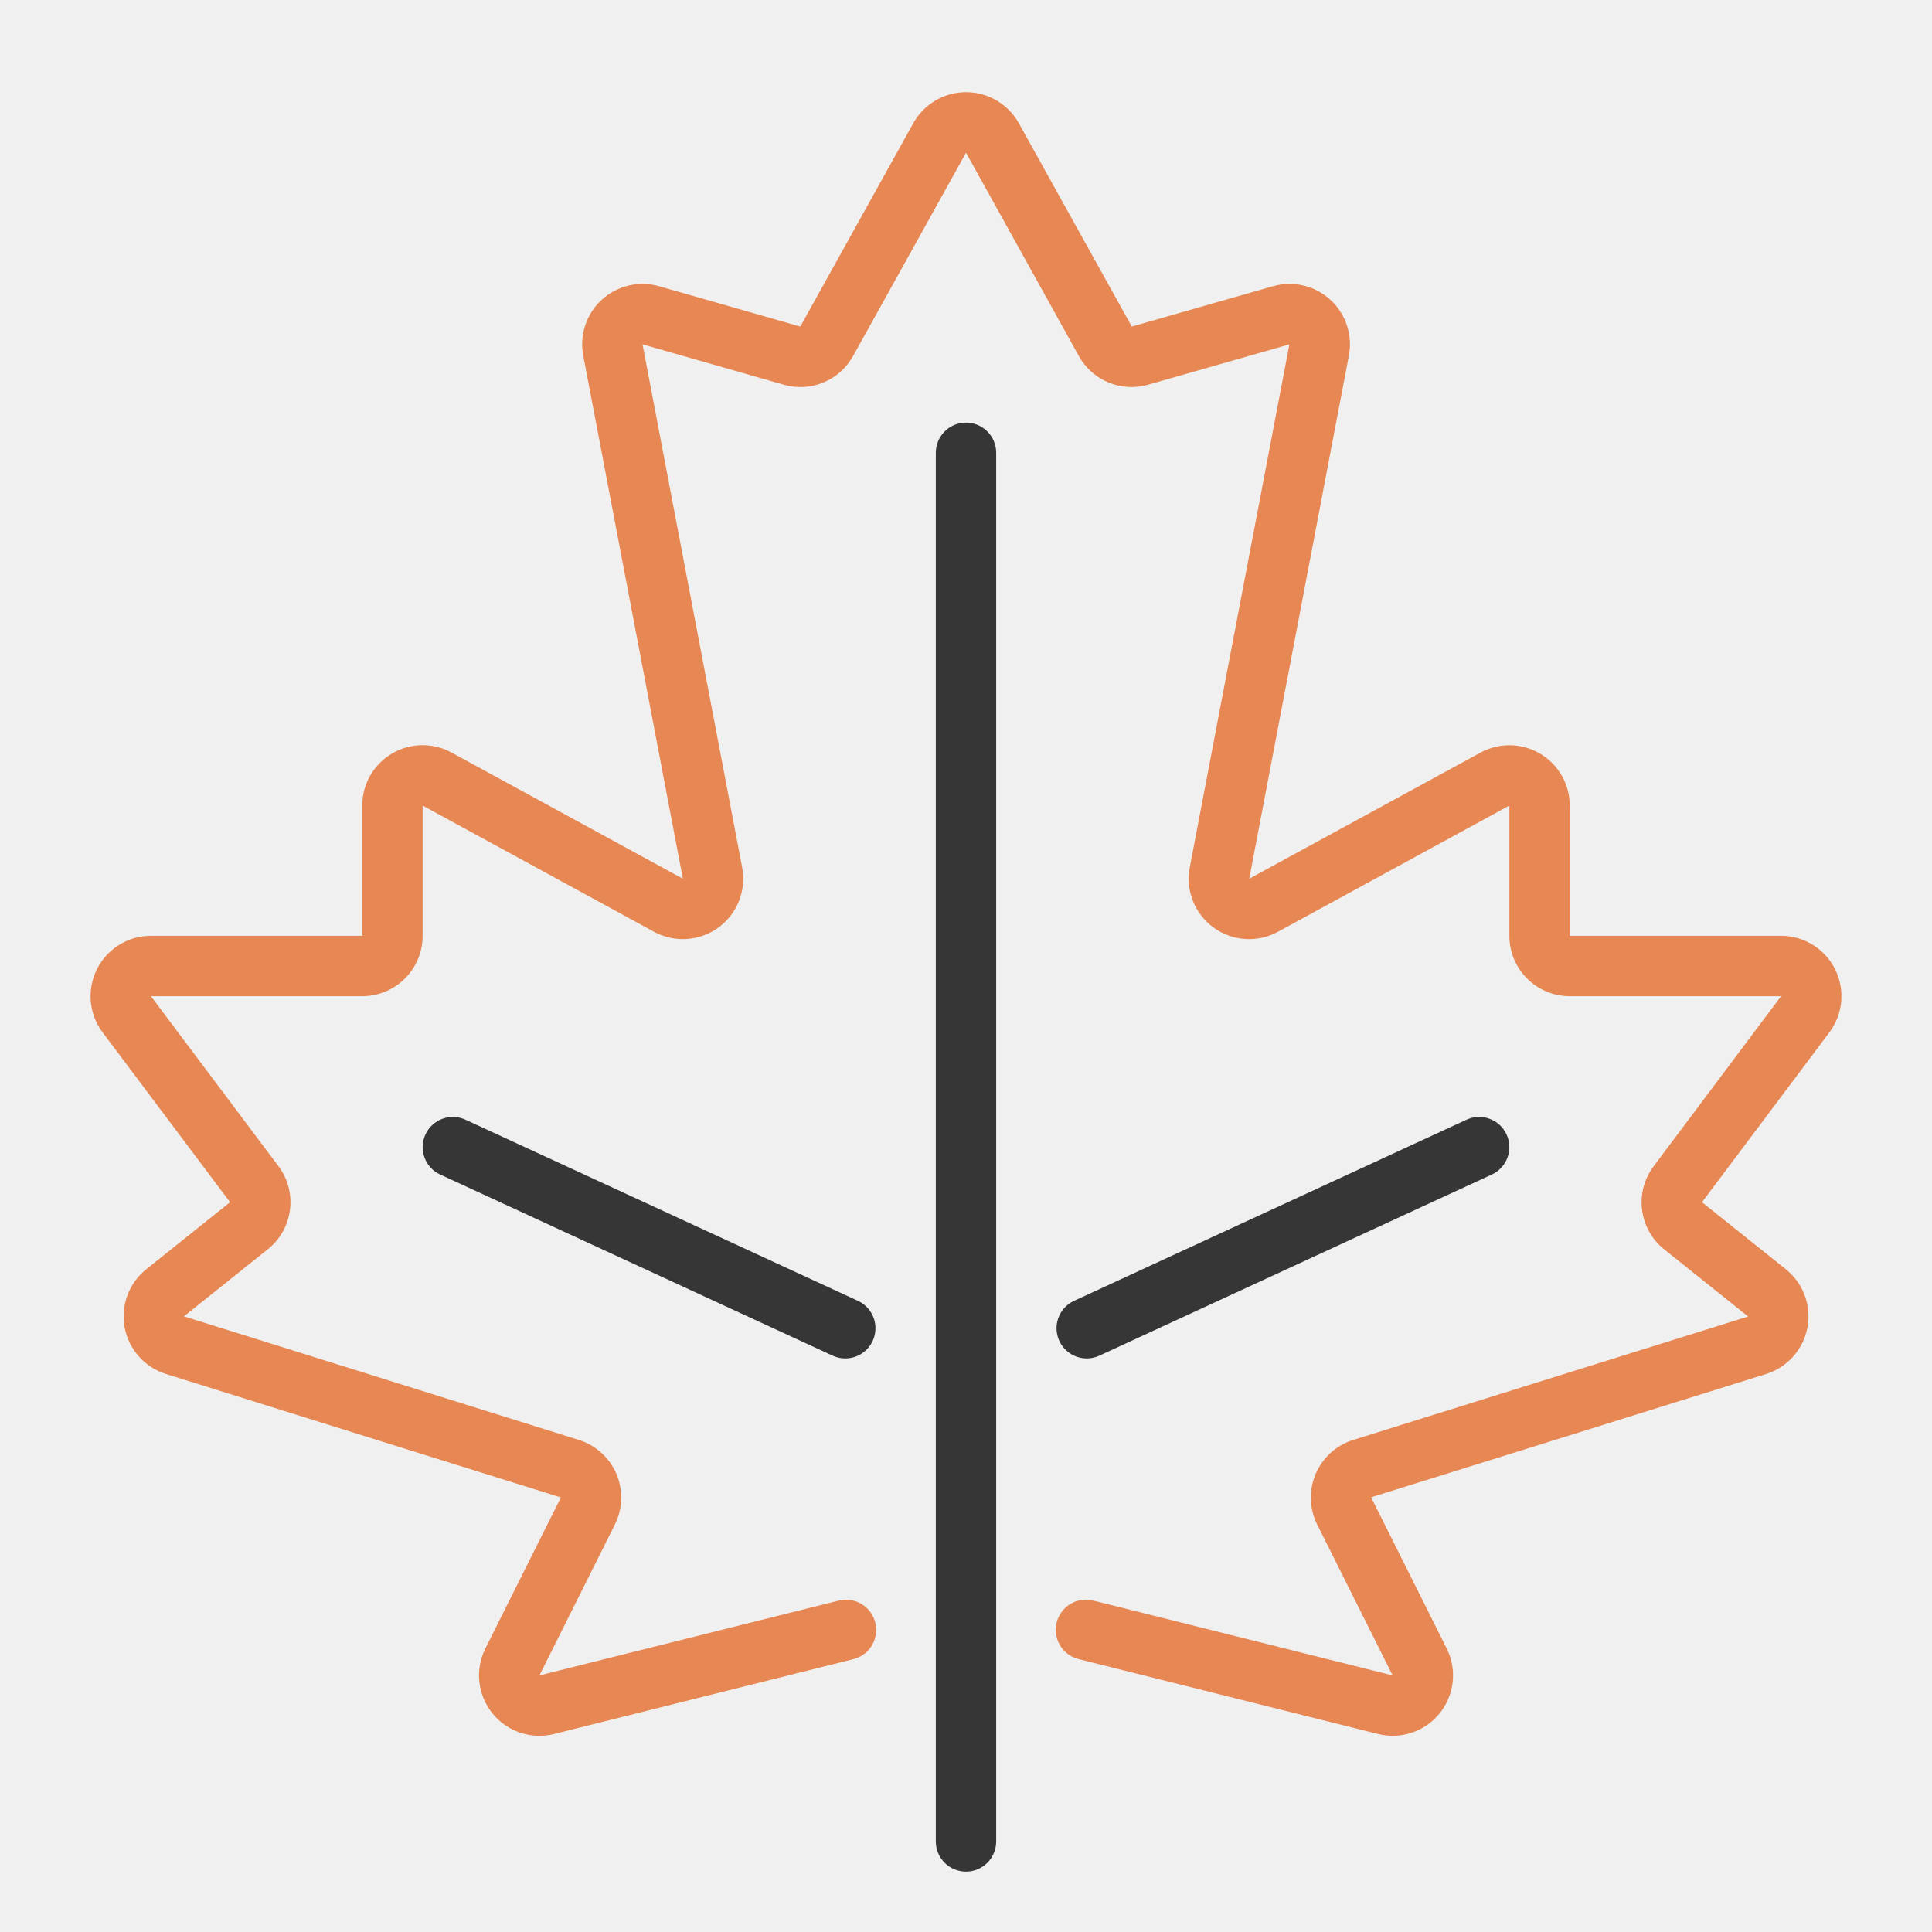
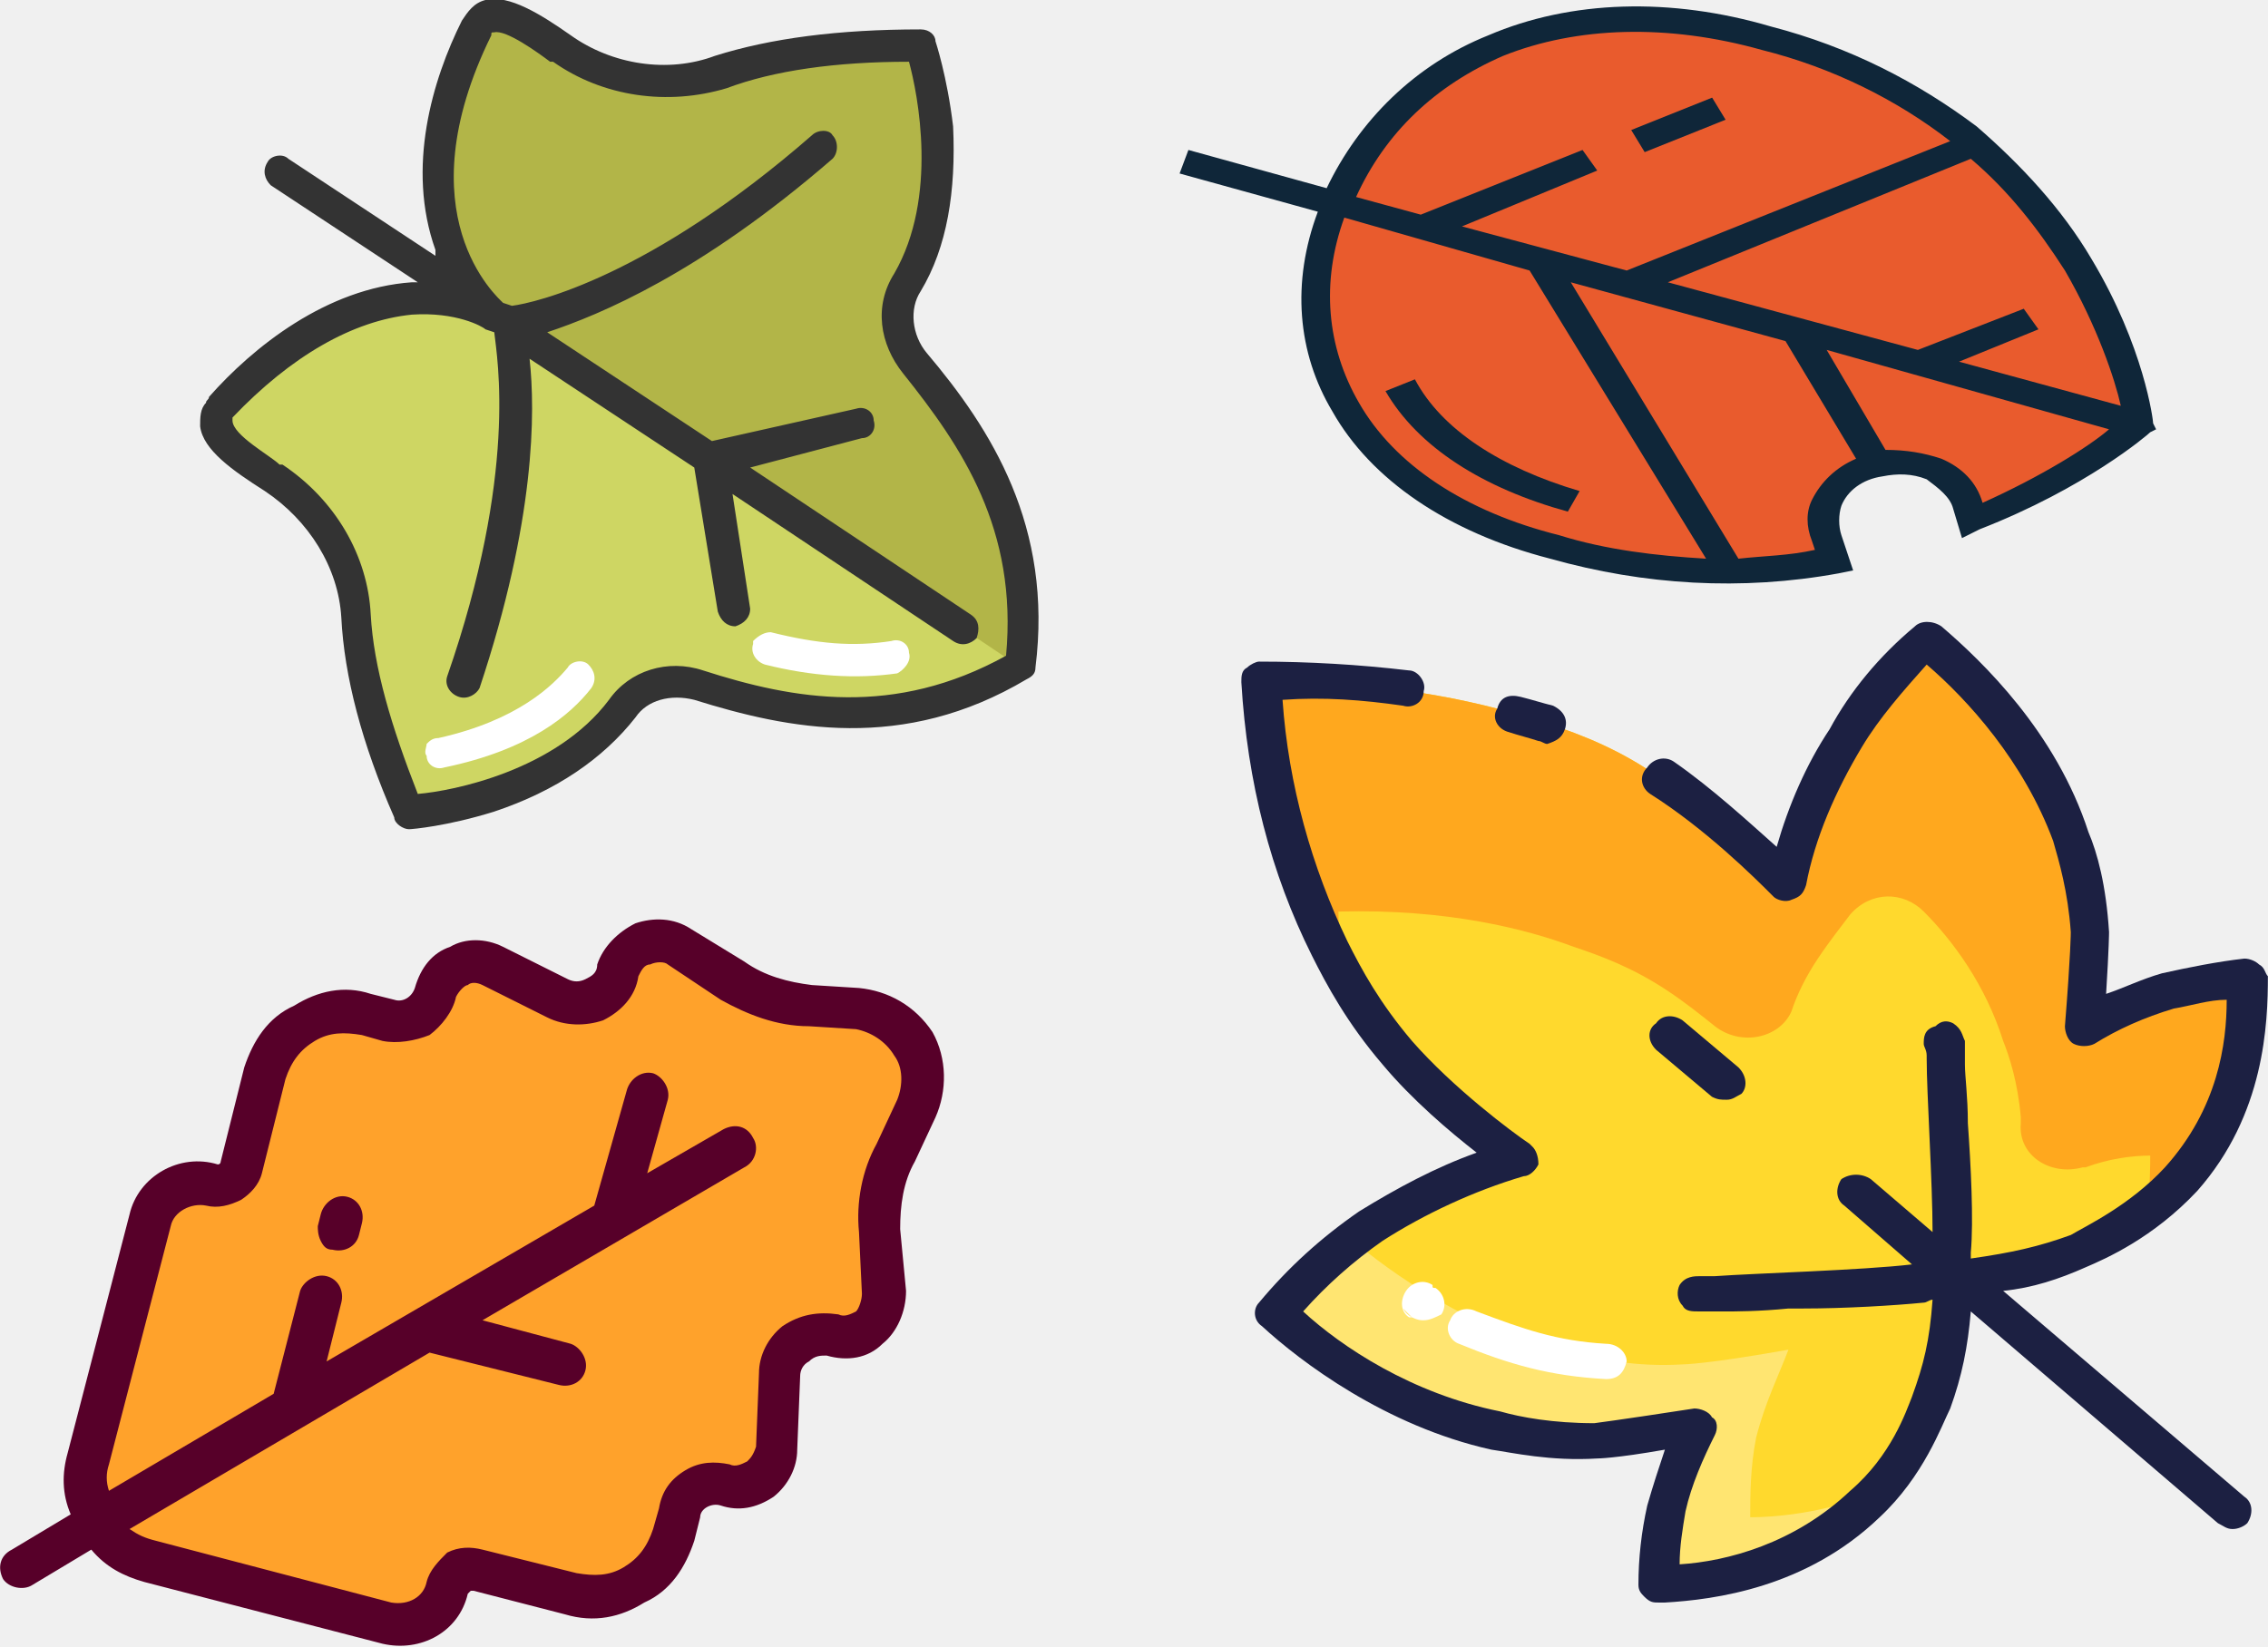
- <svg xmlns="http://www.w3.org/2000/svg" width="64px" height="64px" viewBox="0 0 64 64" id="duotone_outline">
-   <path d="M32,62a1,1,0,0,1-1-1V15a1,1,0,0,1,2,0V61A1,1,0,0,1,32,62Z" style="fill:#363636" />
-   <path d="M46.144,57.5a2.053,2.053,0,0,1-.5-.061l-9.89-2.473a1,1,0,1,1,.484-1.94L46.133,55.5l-2.5-5a2,2,0,0,1,1.193-2.8l13.083-4.089-2.775-2.22a1.993,1.993,0,0,1-.352-2.761L59,33H52a2,2,0,0,1-2-2V26.685l-7.664,4.18a2,2,0,0,1-2.923-2.131l3.3-17.326-4.676,1.335a1.994,1.994,0,0,1-2.3-.951L32,5.059l-3.74,6.733a1.993,1.993,0,0,1-2.3.951l-4.675-1.336,3.3,17.328a2,2,0,0,1-2.923,2.13L14,26.685V31a2,2,0,0,1-2,2H5l4.219,5.625a1.992,1.992,0,0,1-.351,2.761l-2.775,2.22L19.176,47.7a2,2,0,0,1,1.193,2.8l-2.5,5,9.891-2.472a1,1,0,1,1,.484,1.94l-9.89,2.473a2,2,0,0,1-2.274-2.836l2.5-5L5.5,45.516a2,2,0,0,1-.654-3.471l2.775-2.22L3.4,34.2A2,2,0,0,1,5,31h7V26.685a2,2,0,0,1,2.957-1.756l7.664,4.18-3.3-17.327a2,2,0,0,1,2.514-2.3l4.676,1.336,3.741-6.733a2,2,0,0,1,3.5,0l3.74,6.733,4.677-1.336a2,2,0,0,1,2.514,2.3l-3.3,17.327,7.665-4.18A2,2,0,0,1,52,26.685V31h7a2,2,0,0,1,1.6,3.2l-4.219,5.625,2.776,2.22a2,2,0,0,1-.653,3.471L45.42,49.6l2.5,5a2,2,0,0,1-1.778,2.9Z" style="fill:#e78753" />
-   <path d="M36,45a1,1,0,0,1-.42-1.908l13-6a1,1,0,1,1,.838,1.816l-13,6A.99.99,0,0,1,36,45Z" style="fill:#363636" />
-   <path d="M28,45a.99.99,0,0,1-.418-.092l-13-6a1,1,0,1,1,.838-1.816l13,6A1,1,0,0,1,28,45Z" style="fill:#363636" />
+ <svg xmlns="http://www.w3.org/2000/svg" xml:space="preserve" width="800px" height="581px" version="1.1" style="shape-rendering:geometricPrecision; text-rendering:geometricPrecision; image-rendering:optimizeQuality; fill-rule:evenodd; clip-rule:evenodd" viewBox="0 0 771 560">
+   <defs>
+     <style type="text/css">
+    
+     .fil9 {fill:#0F2639}
+     .fil7 {fill:#1C2042}
+     .fil3 {fill:#333333}
+     .fil11 {fill:#570029}
+     .fil1 {fill:#B2B548}
+     .fil0 {fill:#CED663}
+     .fil8 {fill:#E95B2D}
+     .fil10 {fill:#FFA22B}
+     .fil6 {fill:#FFA81E}
+     .fil4 {fill:#FFD92D}
+     .fil5 {fill:#FFE571}
+     .fil2 {fill:white}
+    
+   </style>
+   </defs>
+   <g id="Слой_x0020_1">
+     <g id="_918614960">
+       <path class="fil0" d="M139 276c-13,-29 -17,-50 -18,-66 -1,-20 -12,-37 -28,-47 -9,-6 -25,-16 -18,-24 51,-56 93,-32 93,-32 0,0 -39,-30 -6,-98 5,-10 20,2 29,7 16,11 36,15 54,8 15,-5 37,-9 68,-9 0,0 15,47 -5,81 -5,9 -4,20 3,27 21,25 42,56 36,104 -42,23 -79,16 -110,6 -9,-3 -20,0 -26,8 -23,31 -72,35 -72,35z" />
+       <path class="fil1" d="M347 227l-179 -120c0,0 -39,-30 -6,-98 5,-10 20,2 29,7 16,11 36,15 54,8 15,-5 37,-9 68,-9 0,0 15,47 -5,81 -5,9 -4,20 3,27 21,25 42,56 36,104z" />
+       <g>
+         <path class="fil2" d="M256 218c2,-2 4,-3 6,-3 16,4 28,5 41,3 3,-1 6,1 6,4 1,3 -2,6 -4,7 -14,2 -29,1 -45,-3 -3,-1 -5,-4 -4,-7 0,0 0,-1 0,-1z" />
+         <path class="fil2" d="M145 253c1,-1 2,-2 4,-2 27,-6 39,-18 44,-24 1,-2 5,-3 7,-1 2,2 3,5 1,8 -7,9 -21,21 -50,27 -3,1 -6,-1 -6,-4 -1,-1 0,-3 0,-4z" />
+       </g>
+       <path class="fil3" d="M139 282c1,0 13,-1 29,-6 21,-7 37,-18 48,-32 4,-6 12,-8 20,-6 32,10 71,18 113,-7 2,-1 3,-2 3,-4 6,-48 -15,-81 -37,-107 -5,-6 -6,-15 -2,-21 9,-15 12,-34 11,-56 -2,-17 -6,-29 -6,-29 0,-2 -2,-4 -5,-4 -28,0 -51,3 -70,9 -16,6 -35,3 -49,-7l0 0c-10,-7 -21,-14 -29,-12 -4,1 -6,4 -8,7 -10,20 -19,50 -9,78 0,1 0,2 0,2l-50 -33c-2,-2 -6,-1 -7,1 -2,3 -1,6 1,8l50 33c0,0 -1,0 -2,0 -29,2 -54,22 -69,39 0,1 -1,1 -1,2 -2,2 -2,5 -2,8 1,8 11,15 22,22l0 0c15,10 25,26 26,43 1,20 7,43 18,68 0,2 3,4 5,4zm-13 -73c-1,-20 -12,-39 -30,-51l-1 0c-3,-3 -16,-10 -16,-15 0,0 0,0 0,-1 20,-21 41,-33 61,-35 15,-1 24,4 25,5l3 1c1,9 8,48 -16,117 -1,3 1,6 4,7 3,1 6,-1 7,-3 19,-57 19,-94 17,-112l56 37 8 49c1,3 3,5 6,5 3,-1 5,-3 5,-6l-6 -39 75 50c3,2 6,1 8,-1 1,-3 1,-6 -2,-8l-75 -50 38 -10c3,0 5,-3 4,-6 0,-3 -3,-5 -6,-4l-49 11 -56 -37c18,-6 52,-20 97,-59 2,-2 2,-6 0,-8 -1,-2 -5,-2 -7,0 -55,48 -94,57 -102,58l-3 -1c-2,-2 -34,-30 -4,-91 0,-1 0,-1 1,-1 4,-1 15,7 19,10l1 0c17,12 39,15 59,9 16,-6 37,-9 62,-9 3,11 10,46 -5,72 -7,11 -5,24 3,34 20,25 39,53 35,96 -38,21 -72,15 -103,5 -12,-4 -25,0 -32,10 -18,24 -53,31 -65,32 -9,-23 -15,-43 -16,-61z" />
+       <g>
+    </g>
+       <g>
+    </g>
+       <g>
+    </g>
+       <g>
+    </g>
+       <g>
+    </g>
+       <g>
+    </g>
+       <g>
+    </g>
+       <g>
+    </g>
+       <g>
+    </g>
+       <g>
+    </g>
+       <g>
+    </g>
+       <g>
+    </g>
+       <g>
+    </g>
+       <g>
+    </g>
+       <g>
+    </g>
+     </g>
+     <g id="_917460896">
+       <path class="fil4" d="M764 333c-7,0 -16,1 -27,4 -12,4 -21,9 -28,13 2,-26 2,-33 2,-33 -1,-15 -4,-25 -7,-32 -11,-35 -39,-60 -48,-67 -9,7 -19,18 -28,33 -12,19 -18,37 -20,49 -1,0 -21,-21 -43,-35 -14,-10 -27,-15 -39,-19 -18,-6 -52,-15 -97,-14 2,43 15,73 24,90 5,11 11,23 22,36 17,19 41,36 42,36 -13,4 -32,10 -51,23 -14,10 -25,21 -32,30 9,7 37,32 75,40 7,1 19,4 34,3 0,0 8,-1 34,-5 -3,7 -7,16 -10,28 -2,10 -3,19 -3,26 11,0 45,-3 70,-27 14,-14 20,-29 23,-35 5,-13 6,-24 7,-42 18,-2 30,-4 43,-10 7,-3 22,-10 35,-24 23,-27 23,-59 22,-68z" />
+       <path class="fil5" d="M595 516c0,-7 0,-17 2,-27 3,-12 8,-22 11,-30 -28,5 -36,5 -36,5 -16,1 -28,-2 -36,-3 -36,-8 -64,-29 -76,-39 -11,8 -20,17 -26,25 9,7 37,32 75,40 7,1 19,4 34,3 0,0 8,-1 34,-5 -3,7 -7,16 -10,28 -2,10 -3,19 -3,26 11,0 45,-3 70,-27 2,-2 4,-4 5,-5 -19,8 -37,9 -44,9z" />
+       <path class="fil6" d="M737 337c-12,4 -21,9 -28,13 2,-26 2,-33 2,-33 -1,-15 -4,-25 -7,-32 -11,-35 -39,-60 -48,-67 -9,7 -19,18 -28,33 -12,19 -18,37 -20,49 -1,0 -21,-21 -43,-35 -14,-10 -27,-15 -39,-19 -18,-6 -52,-15 -97,-14 2,43 15,73 24,90 1,3 2,6 4,9 -1,-7 -2,-14 -2,-21 0,0 0,0 0,0 37,-1 64,6 80,12 9,3 20,7 32,15 6,4 11,8 16,12 9,7 22,4 26,-5 2,-6 5,-12 9,-18 4,-6 8,-11 11,-15 7,-8 18,-8 25,-1 10,10 21,25 27,44 2,5 5,14 6,26 0,0 0,1 0,2 -1,11 10,18 21,15 0,0 0,0 1,0 8,-3 16,-4 22,-4 0,3 0,10 -1,19 4,-3 8,-7 12,-11 23,-27 23,-59 22,-68 -7,0 -16,1 -27,4z" />
+       <g>
+         <path class="fil2" d="M484 449c-1,0 -2,0 -4,-1 0,0 -2,-1 -3,-3 1,1 2,2 3,3l-1 0c-3,-2 -3,-6 -1,-9 2,-3 6,-4 9,-2 0,1 0,1 1,1l0 0c3,2 4,6 2,9 -2,1 -4,2 -6,2z" />
+         <path class="fil2" d="M546 469c0,0 0,0 0,0 -19,-1 -33,-5 -50,-12 -3,-1 -5,-5 -3,-8 1,-3 5,-5 9,-3 16,6 27,10 44,11 4,0 7,3 7,6 -1,4 -3,6 -7,6z" />
+       </g>
+       <g>
+         <path class="fil7" d="M513 249c3,1 7,2 10,3 1,0 2,1 3,1 3,-1 5,-2 6,-5 1,-3 0,-6 -4,-8 -4,-1 -7,-2 -11,-3 -4,-1 -7,0 -8,4 -2,3 0,7 4,8z" />
+         <path class="fil7" d="M681 439c10,-1 19,-4 28,-8 7,-3 23,-10 38,-26 23,-26 24,-57 24,-73 -1,-1 -1,-3 -3,-4 -1,-1 -3,-2 -5,-2 -9,1 -19,3 -28,5 -7,2 -13,5 -19,7 1,-16 1,-21 1,-21 -1,-16 -4,-27 -7,-34 -11,-34 -36,-58 -50,-70 -3,-2 -7,-2 -9,0 -12,10 -22,22 -29,35 -8,12 -14,26 -18,40 -9,-8 -22,-20 -35,-29 -3,-2 -7,-1 -9,2 -3,3 -2,7 1,9 19,12 36,29 41,34 0,0 1,1 1,1 1,1 4,2 6,1 3,-1 4,-2 5,-5 3,-16 10,-32 19,-47 6,-10 14,-19 22,-28 14,12 33,33 43,60 2,7 5,17 6,31 0,0 0,7 -2,32 0,2 1,5 3,6 2,1 5,1 7,0 8,-5 17,-9 27,-12 6,-1 12,-3 18,-3 0,15 -3,37 -21,57 -12,13 -27,20 -32,23 -11,4 -20,6 -34,8 0,-1 0,-2 0,-2 1,-11 0,-30 -1,-44 0,-9 -1,-16 -1,-20 0,-3 0,-5 0,-6 0,-1 0,-2 0,-2 0,0 0,0 0,0 0,0 0,0 0,0 -1,-2 -1,-4 -4,-6 -2,-1 -4,-1 -6,1 -4,1 -4,4 -4,6 0,1 1,2 1,4 0,0 0,0 0,1 0,12 2,42 2,59l-21 -18c-3,-2 -7,-2 -10,0 -2,3 -2,7 1,9l23 20c-17,2 -53,3 -67,4 -1,0 -1,0 -1,0 -2,0 -3,0 -4,0 -2,0 -5,0 -7,3 -1,2 -1,5 1,7 1,2 3,2 6,2 0,0 0,0 0,0 0,0 1,0 2,0 1,0 4,0 6,0 4,0 12,0 22,-1 1,0 3,0 5,0 14,0 31,-1 41,-2 1,0 2,-1 3,-1 -1,14 -3,22 -7,33 -2,5 -7,20 -21,32 -19,18 -42,24 -58,25 0,-6 1,-12 2,-18 2,-9 6,-18 10,-26 1,-2 1,-5 -1,-6 -1,-2 -4,-3 -6,-3 -26,4 -34,5 -34,5 -14,0 -25,-2 -32,-4 -30,-6 -54,-22 -67,-34 8,-9 17,-17 27,-24 14,-9 31,-17 48,-22 2,0 4,-2 5,-4 0,-3 -1,-5 -2,-6 0,0 -1,-1 -1,-1 -6,-4 -26,-19 -40,-35 -11,-13 -17,-24 -22,-34 -12,-25 -20,-53 -22,-82 14,-1 27,0 41,2 3,1 7,-1 7,-5 1,-3 -2,-7 -5,-7 -17,-2 -34,-3 -51,-3 -1,0 -3,1 -4,2 -2,1 -2,3 -2,5 2,34 10,65 24,93 5,10 12,23 24,37 10,12 23,23 32,30 -14,5 -27,12 -40,20 -13,9 -24,19 -34,31 -2,2 -2,6 1,8 13,12 42,34 78,42 7,1 20,4 36,3 0,0 6,0 23,-3 -2,6 -4,12 -6,19 -2,9 -3,18 -3,27 0,2 1,3 2,4 2,2 3,2 5,2 1,0 1,0 2,0 17,-1 48,-5 73,-29 15,-14 21,-31 24,-37 4,-11 6,-21 7,-33l84 72c2,1 3,2 5,2 2,0 4,-1 5,-2 2,-3 2,-7 -1,-9l-82 -70z" />
+         <path class="fil7" d="M587 374c2,0 3,-1 5,-2 2,-2 2,-6 -1,-9l-19 -16c-3,-2 -7,-2 -9,1 -3,2 -3,6 0,9l19 16c2,1 3,1 5,1z" />
+       </g>
+       <g>
+    </g>
+       <g>
+    </g>
+       <g>
+    </g>
+       <g>
+    </g>
+       <g>
+    </g>
+       <g>
+    </g>
+       <g>
+    </g>
+       <g>
+    </g>
+       <g>
+    </g>
+       <g>
+    </g>
+       <g>
+    </g>
+       <g>
+    </g>
+       <g>
+    </g>
+       <g>
+    </g>
+       <g>
+    </g>
+     </g>
+     <g id="_686703232">
+       <g>
+         <path class="fil8" d="M621 183c-4,-11 4,-22 17,-25 14,-3 27,3 31,14l2 5c35,-15 56,-33 56,-33 0,0 -13,-100 -126,-131 -71,-20 -127,8 -147,56 -20,48 4,98 74,117 35,10 67,10 95,5l-2 -8z" />
+         <path class="fil9" d="M625 195l5 -1 -4 -12c-1,-3 -1,-7 0,-10 2,-5 7,-9 14,-10 5,-1 10,-1 15,1 4,3 8,6 9,10l3 10 6 -3c36,-14 57,-32 58,-33l2 -1 -1 -2c0,-1 -3,-26 -21,-56 -10,-17 -24,-32 -39,-45 -20,-15 -43,-27 -70,-34 -34,-10 -68,-9 -96,3 -25,10 -44,29 -55,52l-47 -13 -3 8 47 13c-9,24 -7,48 5,68 13,23 39,41 74,50 32,9 65,11 98,5zm-9 -25c-2,4 -2,9 0,14l1 3c-9,2 -17,2 -26,3l-57 -94 73 20 24 40c-7,3 -12,8 -15,14zm44 -14c-6,-2 -12,-3 -19,-3l-20 -34 96 27c-7,6 -23,16 -43,25 -2,-7 -7,-12 -14,-15zm42 -64c11,19 17,37 19,46l-55 -15 27 -11 -5 -7 -36 14 -85 -23 103 -42c13,11 23,24 32,38zm-191 -73c25,-10 56,-11 88,-2 24,6 46,17 64,31l-110 44 -56 -15 46 -19 -5 -7 -55 22 -22 -6c10,-22 27,-38 50,-48zm-49 118c-11,-19 -13,-41 -5,-63l63 18 60 98c-17,-1 -34,-3 -50,-8 -32,-8 -56,-24 -68,-45z" />
+         <path class="fil9" d="M537 167c-27,-8 -47,-21 -56,-38l-10 4c11,19 33,33 62,41l4 -7z" />
+         <rect class="fil9" transform="matrix(2.20966 -0.885328 1.09086 1.79333 554.55 44.2191)" width="12.448" height="4.193" />
+       </g>
+     </g>
+     <g id="_686701120">
+       <path class="fil10" d="M229 522l2 -7c1,-7 9,-12 16,-10l0 0c8,2 16,-4 17,-13l1 -24c0,-10 9,-16 18,-14l0 0c9,3 18,-5 17,-14l-1 -21c0,-10 1,-19 5,-27l7 -15c8,-15 -3,-33 -20,-34l-16 -1c-9,0 -18,-3 -26,-8l-18 -12c-8,-5 -18,-1 -21,8l0 0c-2,9 -12,14 -20,10l-22 -11c-8,-4 -18,0 -20,8l0 0c-2,7 -9,12 -16,10l-7 -2c-15,-4 -31,5 -35,20l-8 32c-1,4 -6,7 -10,6l0 0c-9,-3 -19,3 -21,12l-21 81c-4,15 5,31 21,35l80 21c10,2 19,-3 21,-12l0 0c2,-5 6,-7 10,-6l32 8c15,4 31,-5 35,-20z" />
+       <g>
+         <path class="fil11" d="M192 549c10,3 19,1 27,-4 9,-4 14,-12 17,-21l2 -8c0,-3 4,-5 7,-4 6,2 12,1 18,-3 5,-4 8,-10 8,-16l1 -25c0,-2 1,-4 3,-5 2,-2 4,-2 6,-2 7,2 14,1 19,-4 5,-4 8,-11 8,-18l-2 -21c0,-8 1,-16 5,-23l7 -15c4,-9 4,-20 -1,-29 -6,-9 -15,-14 -25,-15l-16 -1c-8,-1 -16,-3 -23,-8l-18 -11c-6,-4 -13,-4 -19,-2 -6,3 -11,8 -13,14 0,3 -2,4 -4,5 -2,1 -4,1 -6,0l-22 -11c-6,-3 -13,-3 -18,0 -6,2 -10,7 -12,14 -1,3 -4,5 -7,4l-8 -2c-9,-3 -18,-1 -26,4 -9,4 -14,12 -17,21l-8 32c0,0 0,1 -1,1 0,0 0,0 0,0 -13,-4 -27,4 -30,17l-21 81c-2,7 -2,14 1,21l-20 12c-4,2 -5,6 -3,10 2,3 7,4 10,2l20 -12c5,6 11,9 18,11l81 21c13,3 26,-4 29,-17 1,-1 1,-1 1,-1 0,0 0,0 1,0l31 8zm-47 -11c-1,5 -6,8 -12,7l-80 -21c-4,-1 -6,-2 -9,-4l102 -60 44 11c4,1 8,-1 9,-5 1,-4 -2,-8 -5,-9l-30 -8 89 -52c4,-2 5,-7 3,-10 -2,-4 -6,-5 -10,-3l-26 15 7 -25c1,-4 -2,-8 -5,-9 -4,-1 -8,2 -9,6l-11 39 -91 53 5 -20c1,-4 -1,-8 -5,-9 -4,-1 -8,2 -9,5l-9 35 -56 33c-1,-3 -1,-6 0,-9l21 -81c1,-5 7,-8 12,-7 4,1 8,0 12,-2 3,-2 6,-5 7,-9l8 -32c2,-6 5,-10 10,-13 5,-3 10,-3 16,-2l7 2c5,1 11,0 16,-2 4,-3 8,-8 9,-13 1,-2 3,-4 4,-4 1,-1 3,-1 5,0l22 11c6,3 13,3 19,1 6,-3 11,-8 12,-15 1,-2 2,-4 4,-4 2,-1 5,-1 6,0l18 12c9,5 19,9 30,9l16 1c5,1 10,4 13,9 3,4 3,10 1,15l-7 15c-5,9 -7,20 -6,30l1 21c0,2 -1,5 -2,6 -2,1 -4,2 -6,1 -7,-1 -13,0 -19,4 -5,4 -8,10 -8,16l-1 25c-1,3 -2,4 -3,5 -2,1 -4,2 -6,1 -5,-1 -10,-1 -15,2 -5,3 -8,7 -9,13l-2 7c-2,6 -5,10 -10,13 -5,3 -10,3 -16,2l-32 -8c-4,-1 -8,-1 -12,1 -3,3 -6,6 -7,10z" />
+         <path class="fil11" d="M123 416c1,-4 -1,-8 -5,-9 -4,-1 -8,2 -9,6l-1 4c0,1 0,3 1,5 1,2 2,3 4,3 4,1 8,-1 9,-5l1 -4z" />
+       </g>
+       <g>
+    </g>
+       <g>
+    </g>
+       <g>
+    </g>
+       <g>
+    </g>
+       <g>
+    </g>
+       <g>
+    </g>
+       <g>
+    </g>
+       <g>
+    </g>
+       <g>
+    </g>
+       <g>
+    </g>
+       <g>
+    </g>
+       <g>
+    </g>
+       <g>
+    </g>
+       <g>
+    </g>
+       <g>
+    </g>
+     </g>
+   </g>
</svg>
